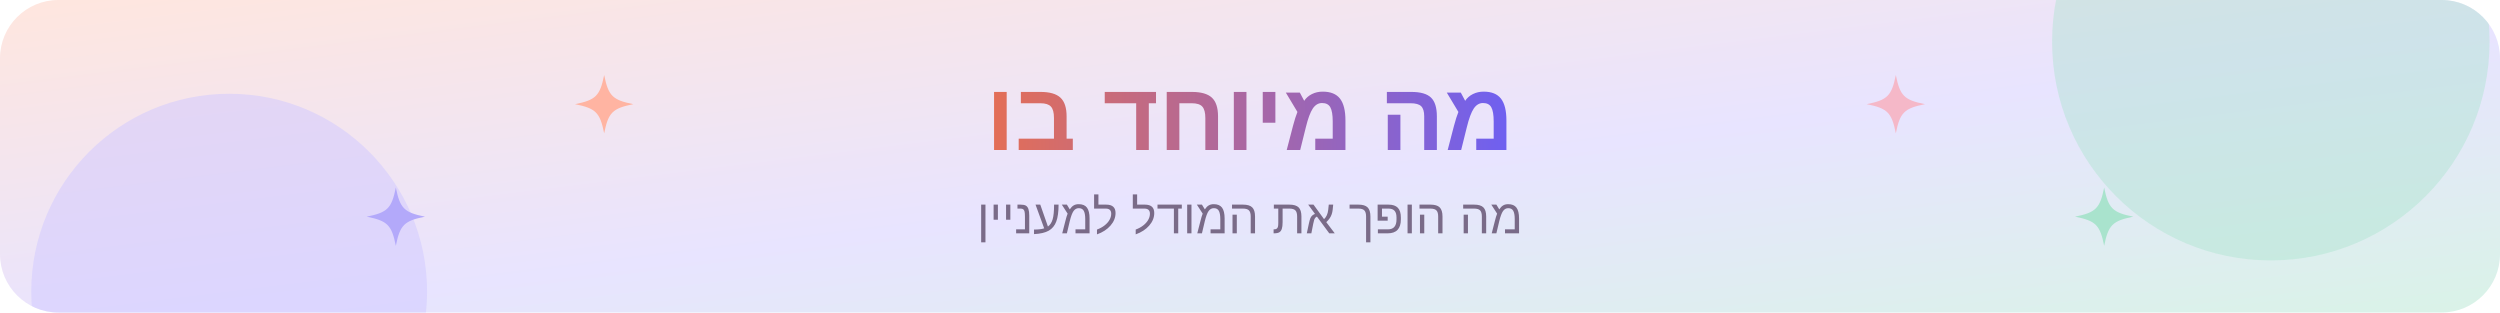
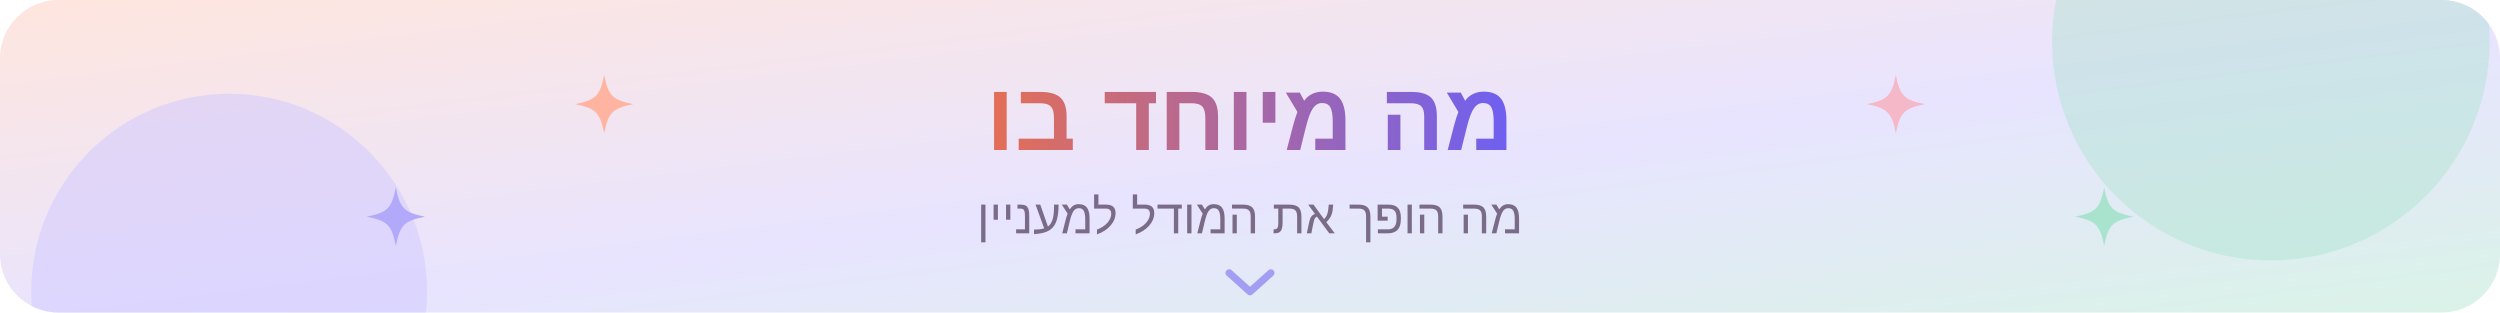
<svg xmlns="http://www.w3.org/2000/svg" viewBox="0 0 1200 150" width="1200" height="150" role="img" aria-label="מה מיוחד בו">
  <defs>
    <linearGradient id="bg" x1="0" y1="0" x2="1" y2="1">
      <stop offset="0" stop-color="#FFE6DE" />
      <stop offset=".55" stop-color="#E8E4FF" />
      <stop offset="1" stop-color="#D9F3E7" />
    </linearGradient>
    <linearGradient id="t" x1="0" y1="0" x2="1" y2="0">
      <stop offset="0" stop-color="#E36E57" />
      <stop offset="1" stop-color="#6F60F0" />
    </linearGradient>
    <clipPath id="c">
      <rect width="1200" height="150" rx="28" />
    </clipPath>
    <path id="s" d="M0-14C2-4 4-2 14 0 4 2 2 4 0 14-2 4-4 2-14 0-4-2-2-4 0-14Z" />
    <path id="pin" d="M0 0C-5-9-22-20-22-37a22 22 0 0 1 44 0C22-20 5-9 0 0Z" />
  </defs>
  <style>
.blob{animation:drift 11s ease-in-out infinite alternate}.b2{animation-duration:14s;animation-direction:alternate-reverse}.b3{animation-duration:17s}
.bob{animation:bob 3.4s ease-in-out infinite}.d1{animation-delay:-.9s}.d2{animation-delay:-1.8s}.d3{animation-delay:-2.6s}
.walk{stroke-dasharray:3 15;animation:walk 3s linear infinite}
.tw{animation:tw 3.2s ease-in-out infinite}.t2{animation-delay:-1s}.t3{animation-delay:-2s}
.rise{animation:rise .9s ease-out both}.r2{animation-delay:.2s}
@keyframes drift{to{transform:translate(40px,-20px) scale(1.12)}}
@keyframes bob{0%,100%{transform:translateY(0)}50%{transform:translateY(-10px)}}
@keyframes walk{to{stroke-dashoffset:-54}}
@keyframes tw{0%,100%{opacity:.35}50%{opacity:1}}
@keyframes rise{from{opacity:0;transform:translateY(16px)}}
@media (prefers-reduced-motion:reduce){*{animation:none!important}}
</style>
  <g clip-path="url(#c)">
    <rect width="1200" height="150" fill="url(#bg)" />
    <circle class="blob" cx="110" cy="140" r="95" fill="#CFC8FF" opacity=".5" />
    <circle class="blob b2" cx="1090" cy="20" r="105" fill="#A9E3CD" opacity=".42" />
    <use class="tw" href="#s" x="290" y="50" fill="#FFB4A2" />
    <use class="tw t2" href="#s" x="190" y="104" fill="#B3A9FA" />
    <use class="tw t3" href="#s" x="910" y="50" fill="#F5B8C8" />
    <use class="tw" href="#s" x="1010" y="104" fill="#A9E3CD" />
    <g font-family="-apple-system,BlinkMacSystemFont,'Segoe UI',Helvetica,Arial,sans-serif" text-anchor="middle" direction="rtl">
      <text x="600" y="72.0" font-size="46" font-weight="800" fill="url(#t)">מה מיוחד בו</text>
      <text x="600" y="112.0" font-size="23" fill="#7A6B88">מה הופך את המודל למעניין</text>
    </g>
+     <g transform="translate(600 136)">
+       <g class="bob">
+         <path d="M-10-5l10 9 10-9" fill="none" stroke="#6F60F0" stroke-opacity=".55" stroke-width="3.5" stroke-linecap="round" stroke-linejoin="round" />
+       </g>
+     </g>
  </g>
</svg>
